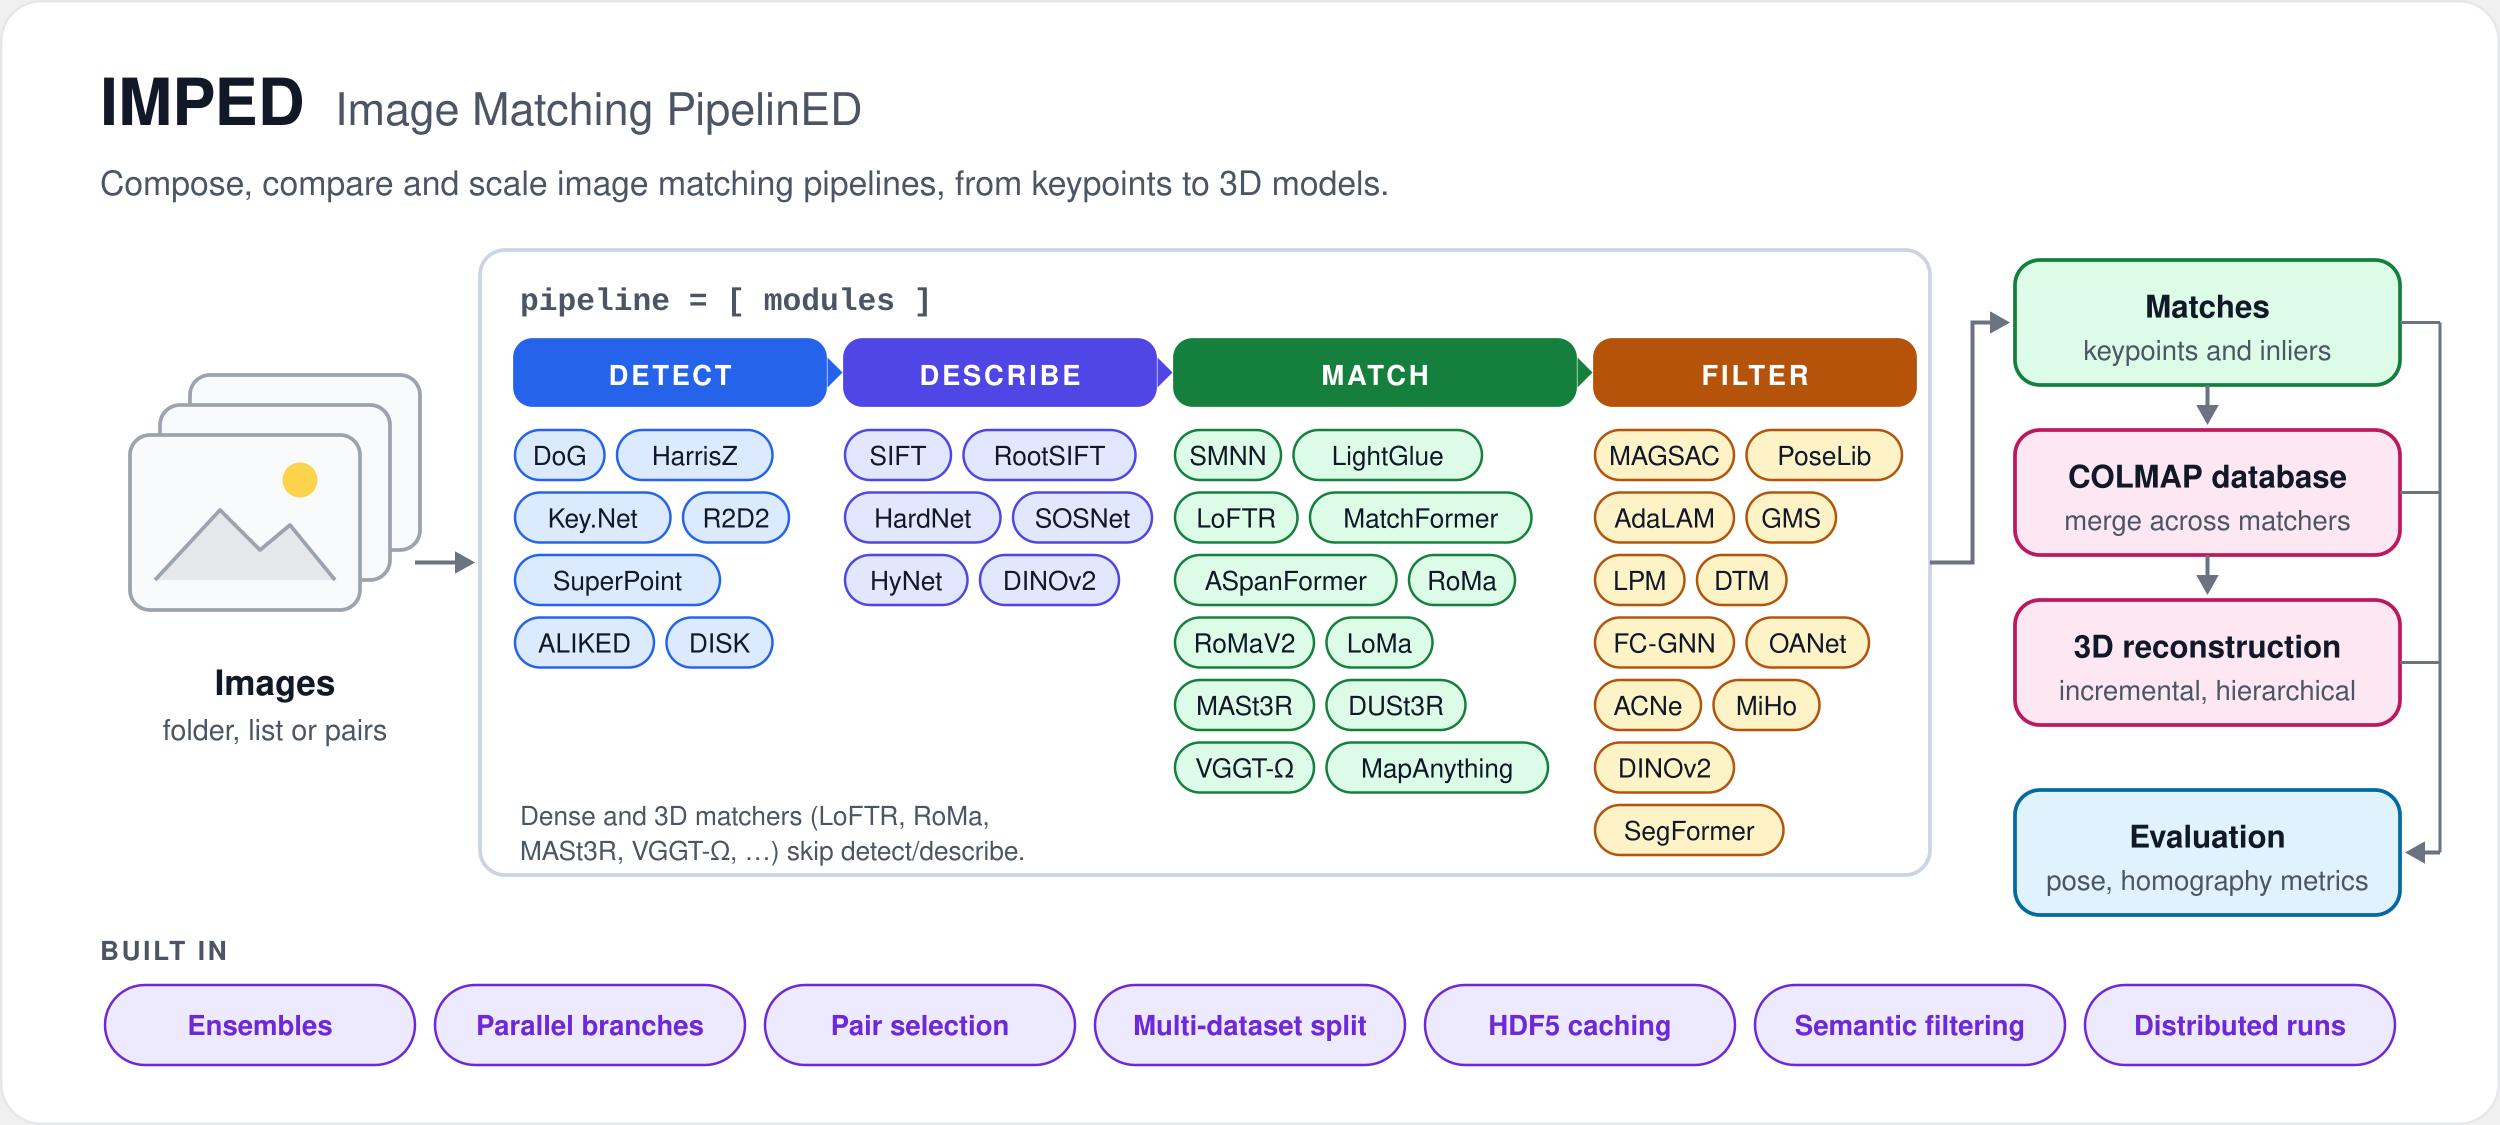
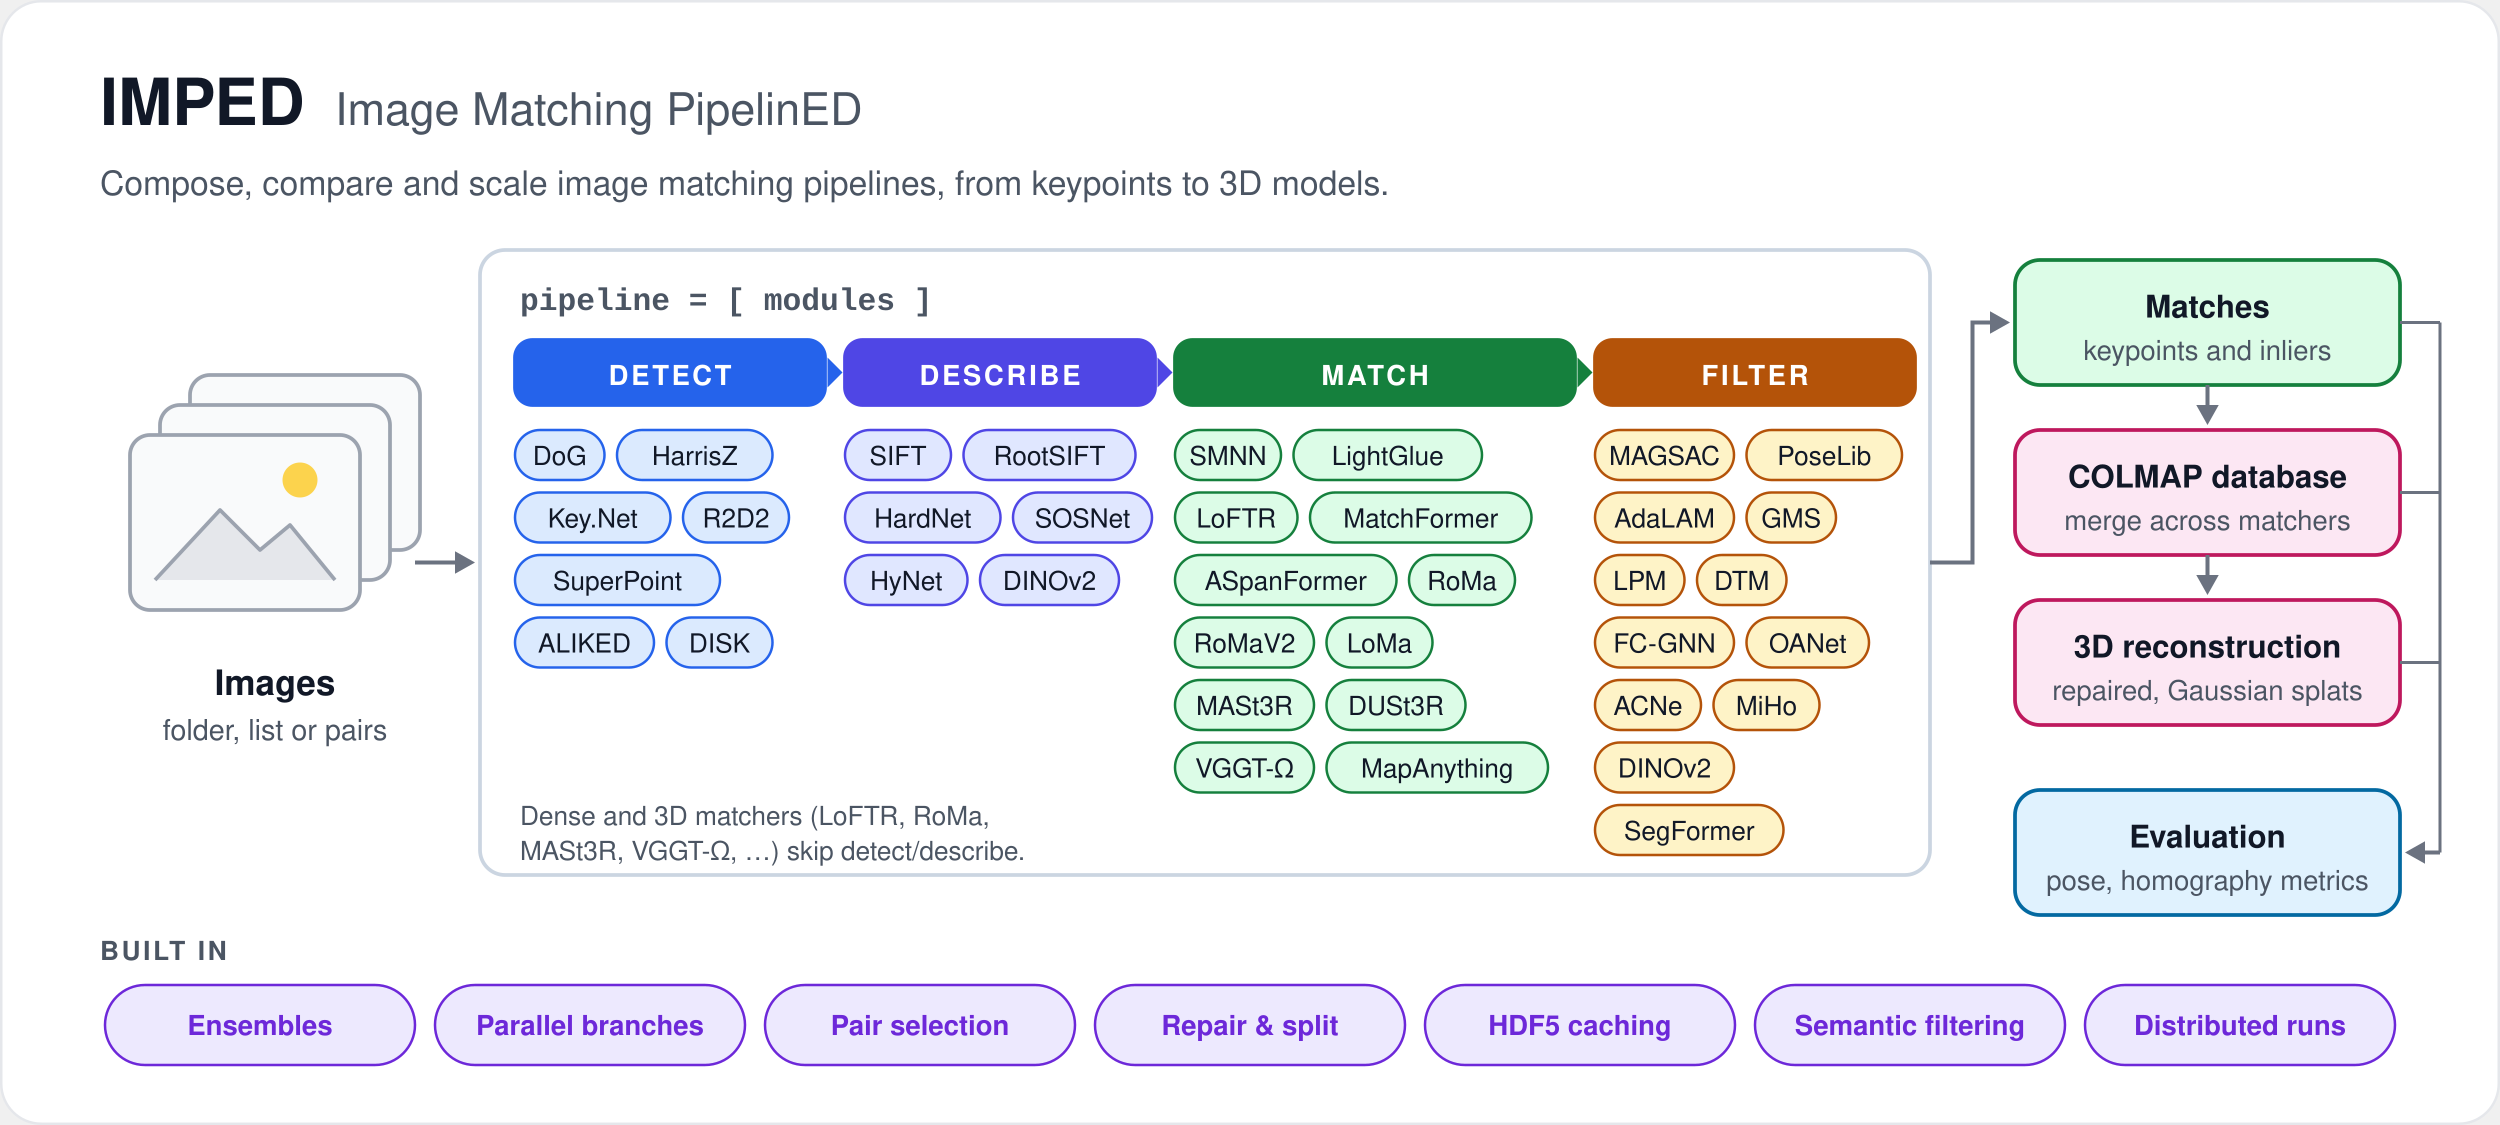
<svg xmlns="http://www.w3.org/2000/svg" width="1000" height="450" viewBox="0 0 1000 450">
  <rect x="0.5" y="0.5" width="999" height="449" rx="16" fill="#FFFFFF" stroke="#E5E7EB" />
  <text x="40" y="50" font-family="-apple-system, 'Segoe UI', Helvetica, Arial, sans-serif" font-size="26" font-weight="800" fill="#111827" text-anchor="start">IMPED</text>
  <text x="134" y="50" font-family="-apple-system, 'Segoe UI', Helvetica, Arial, sans-serif" font-size="18" font-weight="500" fill="#4B5563" text-anchor="start">Image Matching PipelinED</text>
  <text x="40" y="78" font-family="-apple-system, 'Segoe UI', Helvetica, Arial, sans-serif" font-size="13.5" font-weight="normal" fill="#4B5563" text-anchor="start">Compose, compare and scale image matching pipelines, from keypoints to 3D models.</text>
  <rect x="76" y="150" width="92" height="70" rx="8" fill="#F9FAFB" stroke="#9CA3AF" stroke-width="1.5" />
  <rect x="64" y="162" width="92" height="70" rx="8" fill="#F9FAFB" stroke="#9CA3AF" stroke-width="1.5" />
  <rect x="52" y="174" width="92" height="70" rx="8" fill="#F9FAFB" stroke="#9CA3AF" stroke-width="1.5" />
  <polyline points="62,232 88,204 104,220 116,210 134,232" fill="#E5E7EB" stroke="#9CA3AF" stroke-width="1.5" stroke-linejoin="round" />
  <circle cx="120" cy="192" r="7" fill="#FCD34D" />
  <text x="110" y="278" font-family="-apple-system, 'Segoe UI', Helvetica, Arial, sans-serif" font-size="14" font-weight="700" fill="#111827" text-anchor="middle">Images</text>
  <text x="110" y="296" font-family="-apple-system, 'Segoe UI', Helvetica, Arial, sans-serif" font-size="11.5" font-weight="normal" fill="#4B5563" text-anchor="middle">folder, list or pairs</text>
  <path d="M 166.0 225.0 L 182.0 225.0" fill="none" stroke="#6B7280" stroke-width="1.6" />
  <polygon points="190.0,225.0 182.0,229.5 182.0,220.5" fill="#6B7280" />
  <rect x="192" y="100" width="580" height="250" rx="10" fill="#FFFFFF" stroke="#CBD5E1" stroke-width="1.5" />
  <text x="208" y="124" font-family="'SFMono-Regular', Menlo, Consolas, 'Liberation Mono', monospace" font-size="12.5" font-weight="600" fill="#4B5563" text-anchor="start">pipeline = [ modules ]</text>
  <rect x="206" y="136" width="124" height="26" rx="7" fill="#2563EB" stroke="#2563EB" stroke-width="1.5" />
  <text x="268.0" y="154" font-family="-apple-system, 'Segoe UI', Helvetica, Arial, sans-serif" font-size="11" font-weight="700" fill="#FFFFFF" text-anchor="middle" letter-spacing="0.1em">DETECT</text>
  <polygon points="331,143 337,149 331,155" fill="#2563EB" />
  <rect x="206" y="172" width="35.8" height="20" rx="10" fill="#DBEAFE" stroke="#2563EB" stroke-width="1" />
  <text x="223.9" y="186" font-family="-apple-system, 'Segoe UI', Helvetica, Arial, sans-serif" font-size="10.5" font-weight="normal" fill="#111827" text-anchor="middle">DoG</text>
  <rect x="246.8" y="172" width="62.2" height="20" rx="10" fill="#DBEAFE" stroke="#2563EB" stroke-width="1" />
  <text x="277.9" y="186" font-family="-apple-system, 'Segoe UI', Helvetica, Arial, sans-serif" font-size="10.5" font-weight="normal" fill="#111827" text-anchor="middle">HarrisZ</text>
  <rect x="206" y="197" width="62.2" height="20" rx="10" fill="#DBEAFE" stroke="#2563EB" stroke-width="1" />
  <text x="237.1" y="211" font-family="-apple-system, 'Segoe UI', Helvetica, Arial, sans-serif" font-size="10.5" font-weight="normal" fill="#111827" text-anchor="middle">Key.Net</text>
  <rect x="273.2" y="197" width="42.4" height="20" rx="10" fill="#DBEAFE" stroke="#2563EB" stroke-width="1" />
  <text x="294.4" y="211" font-family="-apple-system, 'Segoe UI', Helvetica, Arial, sans-serif" font-size="10.5" font-weight="normal" fill="#111827" text-anchor="middle">R2D2</text>
  <rect x="206" y="222" width="82.0" height="20" rx="10" fill="#DBEAFE" stroke="#2563EB" stroke-width="1" />
  <text x="247.0" y="236" font-family="-apple-system, 'Segoe UI', Helvetica, Arial, sans-serif" font-size="10.5" font-weight="normal" fill="#111827" text-anchor="middle">SuperPoint</text>
  <rect x="206" y="247" width="55.6" height="20" rx="10" fill="#DBEAFE" stroke="#2563EB" stroke-width="1" />
  <text x="233.8" y="261" font-family="-apple-system, 'Segoe UI', Helvetica, Arial, sans-serif" font-size="10.5" font-weight="normal" fill="#111827" text-anchor="middle">ALIKED</text>
  <rect x="266.6" y="247" width="42.4" height="20" rx="10" fill="#DBEAFE" stroke="#2563EB" stroke-width="1" />
  <text x="287.8" y="261" font-family="-apple-system, 'Segoe UI', Helvetica, Arial, sans-serif" font-size="10.5" font-weight="normal" fill="#111827" text-anchor="middle">DISK</text>
  <rect x="338" y="136" width="124" height="26" rx="7" fill="#4F46E5" stroke="#4F46E5" stroke-width="1.5" />
  <text x="400.0" y="154" font-family="-apple-system, 'Segoe UI', Helvetica, Arial, sans-serif" font-size="11" font-weight="700" fill="#FFFFFF" text-anchor="middle" letter-spacing="0.1em">DESCRIBE</text>
  <polygon points="463,143 469,149 463,155" fill="#4F46E5" />
  <rect x="338" y="172" width="42.4" height="20" rx="10" fill="#E0E7FF" stroke="#4F46E5" stroke-width="1" />
  <text x="359.2" y="186" font-family="-apple-system, 'Segoe UI', Helvetica, Arial, sans-serif" font-size="10.5" font-weight="normal" fill="#111827" text-anchor="middle">SIFT</text>
  <rect x="385.4" y="172" width="68.8" height="20" rx="10" fill="#E0E7FF" stroke="#4F46E5" stroke-width="1" />
  <text x="419.8" y="186" font-family="-apple-system, 'Segoe UI', Helvetica, Arial, sans-serif" font-size="10.5" font-weight="normal" fill="#111827" text-anchor="middle">RootSIFT</text>
  <rect x="338" y="197" width="62.2" height="20" rx="10" fill="#E0E7FF" stroke="#4F46E5" stroke-width="1" />
  <text x="369.1" y="211" font-family="-apple-system, 'Segoe UI', Helvetica, Arial, sans-serif" font-size="10.5" font-weight="normal" fill="#111827" text-anchor="middle">HardNet</text>
  <rect x="405.2" y="197" width="55.6" height="20" rx="10" fill="#E0E7FF" stroke="#4F46E5" stroke-width="1" />
  <text x="433.0" y="211" font-family="-apple-system, 'Segoe UI', Helvetica, Arial, sans-serif" font-size="10.5" font-weight="normal" fill="#111827" text-anchor="middle">SOSNet</text>
  <rect x="338" y="222" width="49.0" height="20" rx="10" fill="#E0E7FF" stroke="#4F46E5" stroke-width="1" />
  <text x="362.5" y="236" font-family="-apple-system, 'Segoe UI', Helvetica, Arial, sans-serif" font-size="10.5" font-weight="normal" fill="#111827" text-anchor="middle">HyNet</text>
  <rect x="392.0" y="222" width="55.6" height="20" rx="10" fill="#E0E7FF" stroke="#4F46E5" stroke-width="1" />
  <text x="419.8" y="236" font-family="-apple-system, 'Segoe UI', Helvetica, Arial, sans-serif" font-size="10.5" font-weight="normal" fill="#111827" text-anchor="middle">DINOv2</text>
  <rect x="470" y="136" width="160" height="26" rx="7" fill="#15803D" stroke="#15803D" stroke-width="1.5" />
  <text x="550.0" y="154" font-family="-apple-system, 'Segoe UI', Helvetica, Arial, sans-serif" font-size="11" font-weight="700" fill="#FFFFFF" text-anchor="middle" letter-spacing="0.1em">MATCH</text>
  <polygon points="631,143 637,149 631,155" fill="#15803D" />
  <rect x="470" y="172" width="42.4" height="20" rx="10" fill="#DCFCE7" stroke="#15803D" stroke-width="1" />
  <text x="491.2" y="186" font-family="-apple-system, 'Segoe UI', Helvetica, Arial, sans-serif" font-size="10.5" font-weight="normal" fill="#111827" text-anchor="middle">SMNN</text>
  <rect x="517.4" y="172" width="75.4" height="20" rx="10" fill="#DCFCE7" stroke="#15803D" stroke-width="1" />
  <text x="555.1" y="186" font-family="-apple-system, 'Segoe UI', Helvetica, Arial, sans-serif" font-size="10.5" font-weight="normal" fill="#111827" text-anchor="middle">LightGlue</text>
  <rect x="470" y="197" width="49.0" height="20" rx="10" fill="#DCFCE7" stroke="#15803D" stroke-width="1" />
  <text x="494.5" y="211" font-family="-apple-system, 'Segoe UI', Helvetica, Arial, sans-serif" font-size="10.5" font-weight="normal" fill="#111827" text-anchor="middle">LoFTR</text>
  <rect x="524.0" y="197" width="88.6" height="20" rx="10" fill="#DCFCE7" stroke="#15803D" stroke-width="1" />
  <text x="568.3" y="211" font-family="-apple-system, 'Segoe UI', Helvetica, Arial, sans-serif" font-size="10.5" font-weight="normal" fill="#111827" text-anchor="middle">MatchFormer</text>
  <rect x="470" y="222" width="88.6" height="20" rx="10" fill="#DCFCE7" stroke="#15803D" stroke-width="1" />
  <text x="514.3" y="236" font-family="-apple-system, 'Segoe UI', Helvetica, Arial, sans-serif" font-size="10.5" font-weight="normal" fill="#111827" text-anchor="middle">ASpanFormer</text>
  <rect x="563.6" y="222" width="42.4" height="20" rx="10" fill="#DCFCE7" stroke="#15803D" stroke-width="1" />
  <text x="584.8" y="236" font-family="-apple-system, 'Segoe UI', Helvetica, Arial, sans-serif" font-size="10.5" font-weight="normal" fill="#111827" text-anchor="middle">RoMa</text>
  <rect x="470" y="247" width="55.6" height="20" rx="10" fill="#DCFCE7" stroke="#15803D" stroke-width="1" />
  <text x="497.8" y="261" font-family="-apple-system, 'Segoe UI', Helvetica, Arial, sans-serif" font-size="10.5" font-weight="normal" fill="#111827" text-anchor="middle">RoMaV2</text>
  <rect x="530.6" y="247" width="42.4" height="20" rx="10" fill="#DCFCE7" stroke="#15803D" stroke-width="1" />
  <text x="551.8" y="261" font-family="-apple-system, 'Segoe UI', Helvetica, Arial, sans-serif" font-size="10.5" font-weight="normal" fill="#111827" text-anchor="middle">LoMa</text>
  <rect x="470" y="272" width="55.6" height="20" rx="10" fill="#DCFCE7" stroke="#15803D" stroke-width="1" />
  <text x="497.8" y="286" font-family="-apple-system, 'Segoe UI', Helvetica, Arial, sans-serif" font-size="10.5" font-weight="normal" fill="#111827" text-anchor="middle">MASt3R</text>
  <rect x="530.6" y="272" width="55.6" height="20" rx="10" fill="#DCFCE7" stroke="#15803D" stroke-width="1" />
  <text x="558.4" y="286" font-family="-apple-system, 'Segoe UI', Helvetica, Arial, sans-serif" font-size="10.5" font-weight="normal" fill="#111827" text-anchor="middle">DUSt3R</text>
  <rect x="470" y="297" width="55.6" height="20" rx="10" fill="#DCFCE7" stroke="#15803D" stroke-width="1" />
  <text x="497.8" y="311" font-family="-apple-system, 'Segoe UI', Helvetica, Arial, sans-serif" font-size="10.5" font-weight="normal" fill="#111827" text-anchor="middle">VGGT-Ω</text>
  <rect x="530.6" y="297" width="88.6" height="20" rx="10" fill="#DCFCE7" stroke="#15803D" stroke-width="1" />
  <text x="574.9" y="311" font-family="-apple-system, 'Segoe UI', Helvetica, Arial, sans-serif" font-size="10.5" font-weight="normal" fill="#111827" text-anchor="middle">MapAnything</text>
  <rect x="638" y="136" width="128" height="26" rx="7" fill="#B45309" stroke="#B45309" stroke-width="1.5" />
  <text x="702.0" y="154" font-family="-apple-system, 'Segoe UI', Helvetica, Arial, sans-serif" font-size="11" font-weight="700" fill="#FFFFFF" text-anchor="middle" letter-spacing="0.1em">FILTER</text>
  <rect x="638" y="172" width="55.6" height="20" rx="10" fill="#FEF3C7" stroke="#B45309" stroke-width="1" />
  <text x="665.8" y="186" font-family="-apple-system, 'Segoe UI', Helvetica, Arial, sans-serif" font-size="10.5" font-weight="normal" fill="#111827" text-anchor="middle">MAGSAC</text>
  <rect x="698.6" y="172" width="62.2" height="20" rx="10" fill="#FEF3C7" stroke="#B45309" stroke-width="1" />
  <text x="729.7" y="186" font-family="-apple-system, 'Segoe UI', Helvetica, Arial, sans-serif" font-size="10.5" font-weight="normal" fill="#111827" text-anchor="middle">PoseLib</text>
  <rect x="638" y="197" width="55.6" height="20" rx="10" fill="#FEF3C7" stroke="#B45309" stroke-width="1" />
  <text x="665.8" y="211" font-family="-apple-system, 'Segoe UI', Helvetica, Arial, sans-serif" font-size="10.5" font-weight="normal" fill="#111827" text-anchor="middle">AdaLAM</text>
  <rect x="698.6" y="197" width="35.8" height="20" rx="10" fill="#FEF3C7" stroke="#B45309" stroke-width="1" />
  <text x="716.5" y="211" font-family="-apple-system, 'Segoe UI', Helvetica, Arial, sans-serif" font-size="10.5" font-weight="normal" fill="#111827" text-anchor="middle">GMS</text>
  <rect x="638" y="222" width="35.8" height="20" rx="10" fill="#FEF3C7" stroke="#B45309" stroke-width="1" />
  <text x="655.9" y="236" font-family="-apple-system, 'Segoe UI', Helvetica, Arial, sans-serif" font-size="10.5" font-weight="normal" fill="#111827" text-anchor="middle">LPM</text>
  <rect x="678.8" y="222" width="35.8" height="20" rx="10" fill="#FEF3C7" stroke="#B45309" stroke-width="1" />
  <text x="696.7" y="236" font-family="-apple-system, 'Segoe UI', Helvetica, Arial, sans-serif" font-size="10.5" font-weight="normal" fill="#111827" text-anchor="middle">DTM</text>
  <rect x="638" y="247" width="55.6" height="20" rx="10" fill="#FEF3C7" stroke="#B45309" stroke-width="1" />
  <text x="665.8" y="261" font-family="-apple-system, 'Segoe UI', Helvetica, Arial, sans-serif" font-size="10.5" font-weight="normal" fill="#111827" text-anchor="middle">FC-GNN</text>
  <rect x="698.6" y="247" width="49.0" height="20" rx="10" fill="#FEF3C7" stroke="#B45309" stroke-width="1" />
  <text x="723.1" y="261" font-family="-apple-system, 'Segoe UI', Helvetica, Arial, sans-serif" font-size="10.5" font-weight="normal" fill="#111827" text-anchor="middle">OANet</text>
  <rect x="638" y="272" width="42.4" height="20" rx="10" fill="#FEF3C7" stroke="#B45309" stroke-width="1" />
  <text x="659.2" y="286" font-family="-apple-system, 'Segoe UI', Helvetica, Arial, sans-serif" font-size="10.5" font-weight="normal" fill="#111827" text-anchor="middle">ACNe</text>
  <rect x="685.4" y="272" width="42.4" height="20" rx="10" fill="#FEF3C7" stroke="#B45309" stroke-width="1" />
  <text x="706.6" y="286" font-family="-apple-system, 'Segoe UI', Helvetica, Arial, sans-serif" font-size="10.5" font-weight="normal" fill="#111827" text-anchor="middle">MiHo</text>
  <rect x="638" y="297" width="55.6" height="20" rx="10" fill="#FEF3C7" stroke="#B45309" stroke-width="1" />
  <text x="665.8" y="311" font-family="-apple-system, 'Segoe UI', Helvetica, Arial, sans-serif" font-size="10.5" font-weight="normal" fill="#111827" text-anchor="middle">DINOv2</text>
  <rect x="638" y="322" width="75.4" height="20" rx="10" fill="#FEF3C7" stroke="#B45309" stroke-width="1" />
  <text x="675.7" y="336" font-family="-apple-system, 'Segoe UI', Helvetica, Arial, sans-serif" font-size="10.5" font-weight="normal" fill="#111827" text-anchor="middle">SegFormer</text>
  <text x="208" y="330" font-family="-apple-system, 'Segoe UI', Helvetica, Arial, sans-serif" font-size="10.5" font-weight="normal" fill="#4B5563" text-anchor="start">Dense and 3D matchers (LoFTR, RoMa,</text>
  <text x="208" y="344" font-family="-apple-system, 'Segoe UI', Helvetica, Arial, sans-serif" font-size="10.5" font-weight="normal" fill="#4B5563" text-anchor="start">MASt3R, VGGT-Ω, …) skip detect/describe.</text>
  <path d="M 772.0 225.0 L 789.0 225.0 L 789.0 129.0 L 796.0 129.0" fill="none" stroke="#6B7280" stroke-width="1.6" />
  <polygon points="804.0,129.0 796.0,133.5 796.0,124.5" fill="#6B7280" />
  <rect x="806" y="104" width="154" height="50" rx="10" fill="#DCFCE7" stroke="#15803D" stroke-width="1.5" />
  <text x="883.0" y="127.0" font-family="-apple-system, 'Segoe UI', Helvetica, Arial, sans-serif" font-size="12.5" font-weight="600" fill="#111827" text-anchor="middle">Matches</text>
  <text x="883.0" y="144.0" font-family="-apple-system, 'Segoe UI', Helvetica, Arial, sans-serif" font-size="11" font-weight="normal" fill="#4B5563" text-anchor="middle">keypoints and inliers</text>
  <path d="M 883.0 154.0 L 883.0 162.0" fill="none" stroke="#6B7280" stroke-width="1.6" />
  <polygon points="883.0,170.0 878.5,162.0 887.5,162.0" fill="#6B7280" />
  <path d="M 960 129 L 976 129" fill="none" stroke="#6B7280" stroke-width="1.2" />
  <rect x="806" y="172" width="154" height="50" rx="10" fill="#FCE7F3" stroke="#BE185D" stroke-width="1.5" />
  <text x="883.0" y="195.0" font-family="-apple-system, 'Segoe UI', Helvetica, Arial, sans-serif" font-size="12.5" font-weight="600" fill="#111827" text-anchor="middle">COLMAP database</text>
  <text x="883.0" y="212.0" font-family="-apple-system, 'Segoe UI', Helvetica, Arial, sans-serif" font-size="11" font-weight="normal" fill="#4B5563" text-anchor="middle">merge across matchers</text>
  <path d="M 883.0 222.0 L 883.0 230.0" fill="none" stroke="#6B7280" stroke-width="1.6" />
  <polygon points="883.0,238.0 878.5,230.0 887.5,230.0" fill="#6B7280" />
  <path d="M 960 197 L 976 197" fill="none" stroke="#6B7280" stroke-width="1.2" />
  <rect x="806" y="240" width="154" height="50" rx="10" fill="#FCE7F3" stroke="#BE185D" stroke-width="1.5" />
  <text x="883.0" y="263.0" font-family="-apple-system, 'Segoe UI', Helvetica, Arial, sans-serif" font-size="12.5" font-weight="600" fill="#111827" text-anchor="middle">3D reconstruction</text>
-   <text x="883.0" y="280.0" font-family="-apple-system, 'Segoe UI', Helvetica, Arial, sans-serif" font-size="11" font-weight="normal" fill="#4B5563" text-anchor="middle">incremental, hierarchical</text>
+   <text x="883.0" y="280.0" font-family="-apple-system, 'Segoe UI', Helvetica, Arial, sans-serif" font-size="11" font-weight="normal" fill="#4B5563" text-anchor="middle">repaired, Gaussian splats</text>
  <path d="M 960 265 L 976 265" fill="none" stroke="#6B7280" stroke-width="1.2" />
  <path d="M 976 129 L 976 341" fill="none" stroke="#6B7280" stroke-width="1.2" />
  <path d="M 976.0 341.0 L 970.0 341.0" fill="none" stroke="#6B7280" stroke-width="1.6" />
  <polygon points="962.0,341.0 970.0,336.5 970.0,345.5" fill="#6B7280" />
  <rect x="806" y="316" width="154" height="50" rx="10" fill="#E0F2FE" stroke="#0369A1" stroke-width="1.5" />
  <text x="883.0" y="339.0" font-family="-apple-system, 'Segoe UI', Helvetica, Arial, sans-serif" font-size="12.5" font-weight="600" fill="#111827" text-anchor="middle">Evaluation</text>
  <text x="883.0" y="356.0" font-family="-apple-system, 'Segoe UI', Helvetica, Arial, sans-serif" font-size="11" font-weight="normal" fill="#4B5563" text-anchor="middle">pose, homography metrics</text>
  <text x="40" y="384" font-family="-apple-system, 'Segoe UI', Helvetica, Arial, sans-serif" font-size="10.5" font-weight="700" fill="#4B5563" text-anchor="start" letter-spacing="0.1em">BUILT IN</text>
  <rect x="42.0" y="394" width="124" height="32" rx="16" fill="#EDE9FE" stroke="#6D28D9" stroke-width="1" />
  <text x="104.0" y="414" font-family="-apple-system, 'Segoe UI', Helvetica, Arial, sans-serif" font-size="11" font-weight="600" fill="#6D28D9" text-anchor="middle">Ensembles</text>
  <rect x="174.0" y="394" width="124" height="32" rx="16" fill="#EDE9FE" stroke="#6D28D9" stroke-width="1" />
  <text x="236.0" y="414" font-family="-apple-system, 'Segoe UI', Helvetica, Arial, sans-serif" font-size="11" font-weight="600" fill="#6D28D9" text-anchor="middle">Parallel branches</text>
  <rect x="306.0" y="394" width="124" height="32" rx="16" fill="#EDE9FE" stroke="#6D28D9" stroke-width="1" />
  <text x="368.0" y="414" font-family="-apple-system, 'Segoe UI', Helvetica, Arial, sans-serif" font-size="11" font-weight="600" fill="#6D28D9" text-anchor="middle">Pair selection</text>
  <rect x="438.0" y="394" width="124" height="32" rx="16" fill="#EDE9FE" stroke="#6D28D9" stroke-width="1" />
-   <text x="500.0" y="414" font-family="-apple-system, 'Segoe UI', Helvetica, Arial, sans-serif" font-size="11" font-weight="600" fill="#6D28D9" text-anchor="middle">Multi-dataset split</text>
+   <text x="500.0" y="414" font-family="-apple-system, 'Segoe UI', Helvetica, Arial, sans-serif" font-size="11" font-weight="600" fill="#6D28D9" text-anchor="middle">Repair &amp; split</text>
  <rect x="570.0" y="394" width="124" height="32" rx="16" fill="#EDE9FE" stroke="#6D28D9" stroke-width="1" />
  <text x="632.0" y="414" font-family="-apple-system, 'Segoe UI', Helvetica, Arial, sans-serif" font-size="11" font-weight="600" fill="#6D28D9" text-anchor="middle">HDF5 caching</text>
  <rect x="702.0" y="394" width="124" height="32" rx="16" fill="#EDE9FE" stroke="#6D28D9" stroke-width="1" />
  <text x="764.0" y="414" font-family="-apple-system, 'Segoe UI', Helvetica, Arial, sans-serif" font-size="11" font-weight="600" fill="#6D28D9" text-anchor="middle">Semantic filtering</text>
  <rect x="834.0" y="394" width="124" height="32" rx="16" fill="#EDE9FE" stroke="#6D28D9" stroke-width="1" />
  <text x="896.0" y="414" font-family="-apple-system, 'Segoe UI', Helvetica, Arial, sans-serif" font-size="11" font-weight="600" fill="#6D28D9" text-anchor="middle">Distributed runs</text>
</svg>
